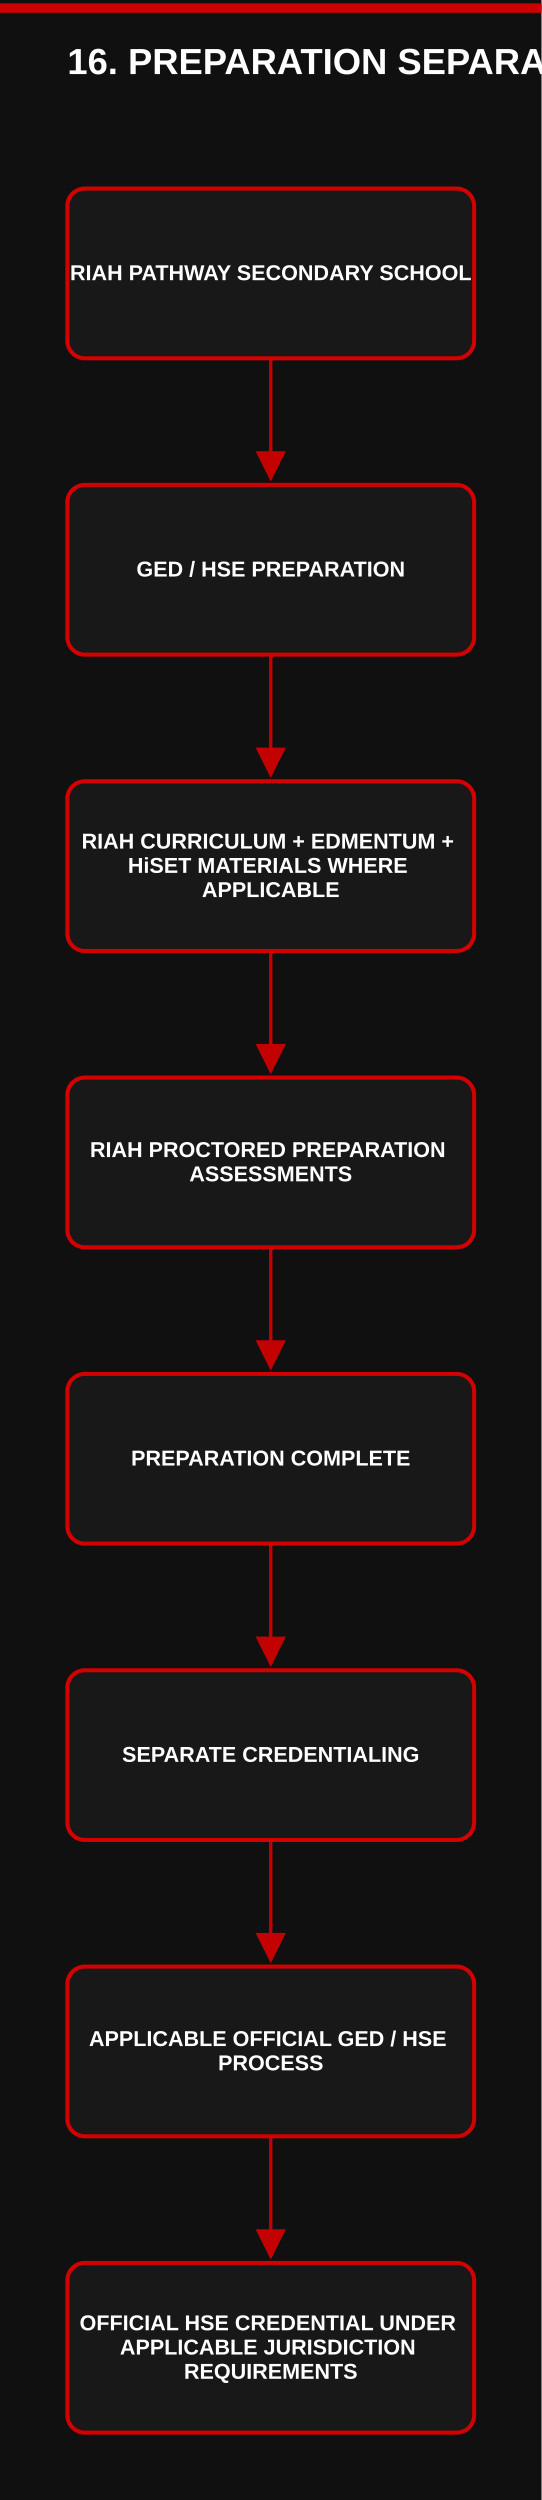
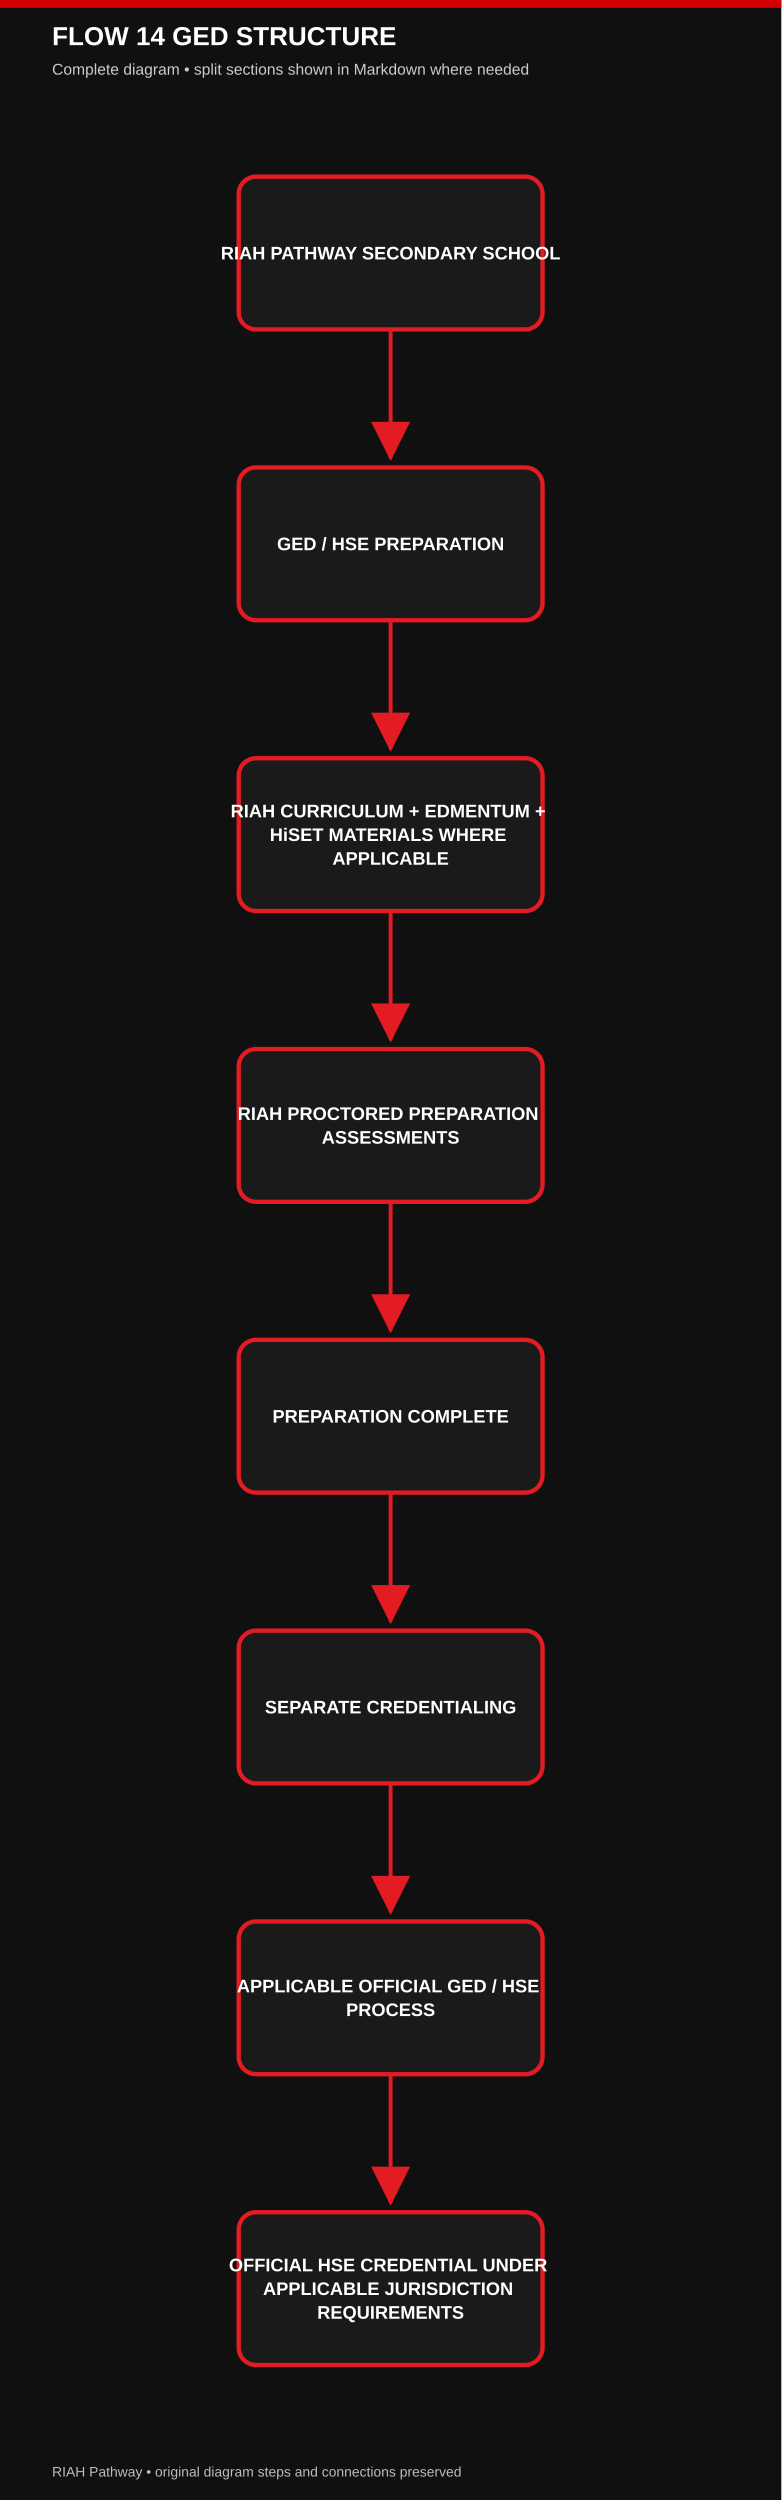
- <svg xmlns="http://www.w3.org/2000/svg" width="402" height="1856" viewBox="0 0 402 1856" role="img" aria-label="16. PREPARATION SEPARATE FROM OFFICIAL CREDENTIALING">
+ <svg xmlns="http://www.w3.org/2000/svg" width="900" height="2880" viewBox="0 0 900 2880" role="img" aria-label="FLOW 14 GED STRUCTURE">
  <defs>
-     <marker id="arrow" markerWidth="9" markerHeight="9" refX="8" refY="4.5" orient="auto">
-       <path d="M0,0 L9,4.5 L0,9 Z" fill="#CC0000" />
+     <marker id="arrow" markerWidth="10" markerHeight="10" refX="9" refY="5" orient="auto">
+       <path d="M0,0 L10,5 L0,10 Z" fill="#E31B23" />
    </marker>
  </defs>
-   <rect width="402" height="1856" fill="#101010" />
-   <path d="M0,6 H402" stroke="#CC0000" stroke-width="7" />
-   <text x="50" y="55" fill="#FFFFFF" font-family="Arial,sans-serif" font-size="27" font-weight="700">16. PREPARATION SEPARATE FROM OFFICIAL CREDENTIALING</text>
-   <path d="M201,266 L201,313 L201,313 L201,355" fill="none" stroke="#CC0000" stroke-width="2.5" marker-end="url(#arrow)" opacity=".95" />
-   <path d="M201,486 L201,533 L201,533 L201,575" fill="none" stroke="#CC0000" stroke-width="2.5" marker-end="url(#arrow)" opacity=".95" />
-   <path d="M201,706 L201,753 L201,753 L201,795" fill="none" stroke="#CC0000" stroke-width="2.5" marker-end="url(#arrow)" opacity=".95" />
-   <path d="M201,926 L201,973 L201,973 L201,1015" fill="none" stroke="#CC0000" stroke-width="2.5" marker-end="url(#arrow)" opacity=".95" />
-   <path d="M201,1146 L201,1193 L201,1193 L201,1235" fill="none" stroke="#CC0000" stroke-width="2.5" marker-end="url(#arrow)" opacity=".95" />
-   <path d="M201,1366 L201,1413 L201,1413 L201,1455" fill="none" stroke="#CC0000" stroke-width="2.5" marker-end="url(#arrow)" opacity=".95" />
-   <path d="M201,1586 L201,1633 L201,1633 L201,1675" fill="none" stroke="#CC0000" stroke-width="2.5" marker-end="url(#arrow)" opacity=".95" />
-   <rect x="50" y="140" width="302" height="126" rx="13" fill="#181818" stroke="#D40000" stroke-width="3" />
-   <text x="201" y="208" font-family="Arial,sans-serif" fill="#FFFFFF" text-anchor="middle" font-size="16" font-weight="600">
-     <tspan x="201" dy="0">RIAH PATHWAY SECONDARY SCHOOL</tspan>
+   <rect width="900" height="2880" fill="#101010" />
+   <rect width="900" height="9" fill="#D40000" />
+   <text x="60" y="52" fill="#FFFFFF" font-family="Arial,DejaVu Sans,sans-serif" font-size="30" font-weight="700">FLOW 14 GED STRUCTURE</text>
+   <text x="60" y="86" fill="#CCCCCC" font-family="Arial,DejaVu Sans,sans-serif" font-size="18">Complete diagram • split sections shown in Markdown where needed</text>
+   <path d="M450,379.5 L450,453 L450,453 L450,526.5" stroke="#E31B23" stroke-width="4.5" fill="none" stroke-linecap="round" stroke-linejoin="round" marker-end="url(#arrow)" />
+   <path d="M450,714.5 L450,788 L450,788 L450,861.5" stroke="#E31B23" stroke-width="4.5" fill="none" stroke-linecap="round" stroke-linejoin="round" marker-end="url(#arrow)" />
+   <path d="M450,1049.5 L450,1123 L450,1123 L450,1196.5" stroke="#E31B23" stroke-width="4.5" fill="none" stroke-linecap="round" stroke-linejoin="round" marker-end="url(#arrow)" />
+   <path d="M450,1384.5 L450,1458 L450,1458 L450,1531.5" stroke="#E31B23" stroke-width="4.5" fill="none" stroke-linecap="round" stroke-linejoin="round" marker-end="url(#arrow)" />
+   <path d="M450,1719.5 L450,1793 L450,1793 L450,1866.5" stroke="#E31B23" stroke-width="4.5" fill="none" stroke-linecap="round" stroke-linejoin="round" marker-end="url(#arrow)" />
+   <path d="M450,2054.5 L450,2128 L450,2128 L450,2201.5" stroke="#E31B23" stroke-width="4.5" fill="none" stroke-linecap="round" stroke-linejoin="round" marker-end="url(#arrow)" />
+   <path d="M450,2389.5 L450,2463 L450,2463 L450,2536.5" stroke="#E31B23" stroke-width="4.5" fill="none" stroke-linecap="round" stroke-linejoin="round" marker-end="url(#arrow)" />
+   <rect x="275" y="203.5" width="350" height="176" rx="20" fill="#1A1A1A" stroke="#E31B23" stroke-width="5" />
+   <text x="450" y="298.85" font-family="Arial,DejaVu Sans,sans-serif" fill="#FFFFFF" font-size="21" font-weight="700" text-anchor="middle">
+     <tspan x="450" dy="0">RIAH PATHWAY SECONDARY SCHOOL</tspan>
  </text>
-   <rect x="50" y="360" width="302" height="126" rx="13" fill="#181818" stroke="#D40000" stroke-width="3" />
-   <text x="201" y="428" font-family="Arial,sans-serif" fill="#FFFFFF" text-anchor="middle" font-size="16" font-weight="600">
-     <tspan x="201" dy="0">GED / HSE PREPARATION</tspan>
+   <rect x="275" y="538.5" width="350" height="176" rx="20" fill="#1A1A1A" stroke="#E31B23" stroke-width="5" />
+   <text x="450" y="633.85" font-family="Arial,DejaVu Sans,sans-serif" fill="#FFFFFF" font-size="21" font-weight="700" text-anchor="middle">
+     <tspan x="450" dy="0">GED / HSE PREPARATION</tspan>
  </text>
-   <rect x="50" y="580" width="302" height="126" rx="13" fill="#181818" stroke="#D40000" stroke-width="3" />
-   <text x="201" y="630" font-family="Arial,sans-serif" fill="#FFFFFF" text-anchor="middle" font-size="16" font-weight="600">
-     <tspan x="201" dy="0">RIAH CURRICULUM + EDMENTUM +</tspan>
-     <tspan x="201" dy="18">HiSET MATERIALS WHERE</tspan>
-     <tspan x="201" dy="18">APPLICABLE</tspan>
+   <rect x="275" y="873.5" width="350" height="176" rx="20" fill="#1A1A1A" stroke="#E31B23" stroke-width="5" />
+   <text x="450" y="941.55" font-family="Arial,DejaVu Sans,sans-serif" fill="#FFFFFF" font-size="21" font-weight="700" text-anchor="middle">
+     <tspan x="450" dy="0">RIAH CURRICULUM + EDMENTUM +</tspan>
+     <tspan x="450" dy="27.3">HiSET MATERIALS WHERE</tspan>
+     <tspan x="450" dy="27.3">APPLICABLE</tspan>
  </text>
-   <rect x="50" y="800" width="302" height="126" rx="13" fill="#181818" stroke="#D40000" stroke-width="3" />
-   <text x="201" y="859" font-family="Arial,sans-serif" fill="#FFFFFF" text-anchor="middle" font-size="16" font-weight="600">
-     <tspan x="201" dy="0">RIAH PROCTORED PREPARATION</tspan>
-     <tspan x="201" dy="18">ASSESSMENTS</tspan>
+   <rect x="275" y="1208.5" width="350" height="176" rx="20" fill="#1A1A1A" stroke="#E31B23" stroke-width="5" />
+   <text x="450" y="1290.2" font-family="Arial,DejaVu Sans,sans-serif" fill="#FFFFFF" font-size="21" font-weight="700" text-anchor="middle">
+     <tspan x="450" dy="0">RIAH PROCTORED PREPARATION</tspan>
+     <tspan x="450" dy="27.3">ASSESSMENTS</tspan>
  </text>
-   <rect x="50" y="1020" width="302" height="126" rx="13" fill="#181818" stroke="#D40000" stroke-width="3" />
-   <text x="201" y="1088" font-family="Arial,sans-serif" fill="#FFFFFF" text-anchor="middle" font-size="16" font-weight="600">
-     <tspan x="201" dy="0">PREPARATION COMPLETE</tspan>
+   <rect x="275" y="1543.5" width="350" height="176" rx="20" fill="#1A1A1A" stroke="#E31B23" stroke-width="5" />
+   <text x="450" y="1638.85" font-family="Arial,DejaVu Sans,sans-serif" fill="#FFFFFF" font-size="21" font-weight="700" text-anchor="middle">
+     <tspan x="450" dy="0">PREPARATION COMPLETE</tspan>
  </text>
-   <rect x="50" y="1240" width="302" height="126" rx="13" fill="#181818" stroke="#D40000" stroke-width="3" />
-   <text x="201" y="1308" font-family="Arial,sans-serif" fill="#FFFFFF" text-anchor="middle" font-size="16" font-weight="600">
-     <tspan x="201" dy="0">SEPARATE CREDENTIALING</tspan>
+   <rect x="275" y="1878.5" width="350" height="176" rx="20" fill="#1A1A1A" stroke="#E31B23" stroke-width="5" />
+   <text x="450" y="1973.85" font-family="Arial,DejaVu Sans,sans-serif" fill="#FFFFFF" font-size="21" font-weight="700" text-anchor="middle">
+     <tspan x="450" dy="0">SEPARATE CREDENTIALING</tspan>
  </text>
-   <rect x="50" y="1460" width="302" height="126" rx="13" fill="#181818" stroke="#D40000" stroke-width="3" />
-   <text x="201" y="1519" font-family="Arial,sans-serif" fill="#FFFFFF" text-anchor="middle" font-size="16" font-weight="600">
-     <tspan x="201" dy="0">APPLICABLE OFFICIAL GED / HSE</tspan>
-     <tspan x="201" dy="18">PROCESS</tspan>
+   <rect x="275" y="2213.5" width="350" height="176" rx="20" fill="#1A1A1A" stroke="#E31B23" stroke-width="5" />
+   <text x="450" y="2295.2" font-family="Arial,DejaVu Sans,sans-serif" fill="#FFFFFF" font-size="21" font-weight="700" text-anchor="middle">
+     <tspan x="450" dy="0">APPLICABLE OFFICIAL GED / HSE</tspan>
+     <tspan x="450" dy="27.3">PROCESS</tspan>
  </text>
-   <rect x="50" y="1680" width="302" height="126" rx="13" fill="#181818" stroke="#D40000" stroke-width="3" />
-   <text x="201" y="1730" font-family="Arial,sans-serif" fill="#FFFFFF" text-anchor="middle" font-size="16" font-weight="600">
-     <tspan x="201" dy="0">OFFICIAL HSE CREDENTIAL UNDER</tspan>
-     <tspan x="201" dy="18">APPLICABLE JURISDICTION</tspan>
-     <tspan x="201" dy="18">REQUIREMENTS</tspan>
+   <rect x="275" y="2548.5" width="350" height="176" rx="20" fill="#1A1A1A" stroke="#E31B23" stroke-width="5" />
+   <text x="450" y="2616.55" font-family="Arial,DejaVu Sans,sans-serif" fill="#FFFFFF" font-size="21" font-weight="700" text-anchor="middle">
+     <tspan x="450" dy="0">OFFICIAL HSE CREDENTIAL UNDER</tspan>
+     <tspan x="450" dy="27.3">APPLICABLE JURISDICTION</tspan>
+     <tspan x="450" dy="27.3">REQUIREMENTS</tspan>
  </text>
+   <text x="60" y="2853" fill="#BDBDBD" font-family="Arial,DejaVu Sans,sans-serif" font-size="16">RIAH Pathway • original diagram steps and connections preserved</text>
</svg>
